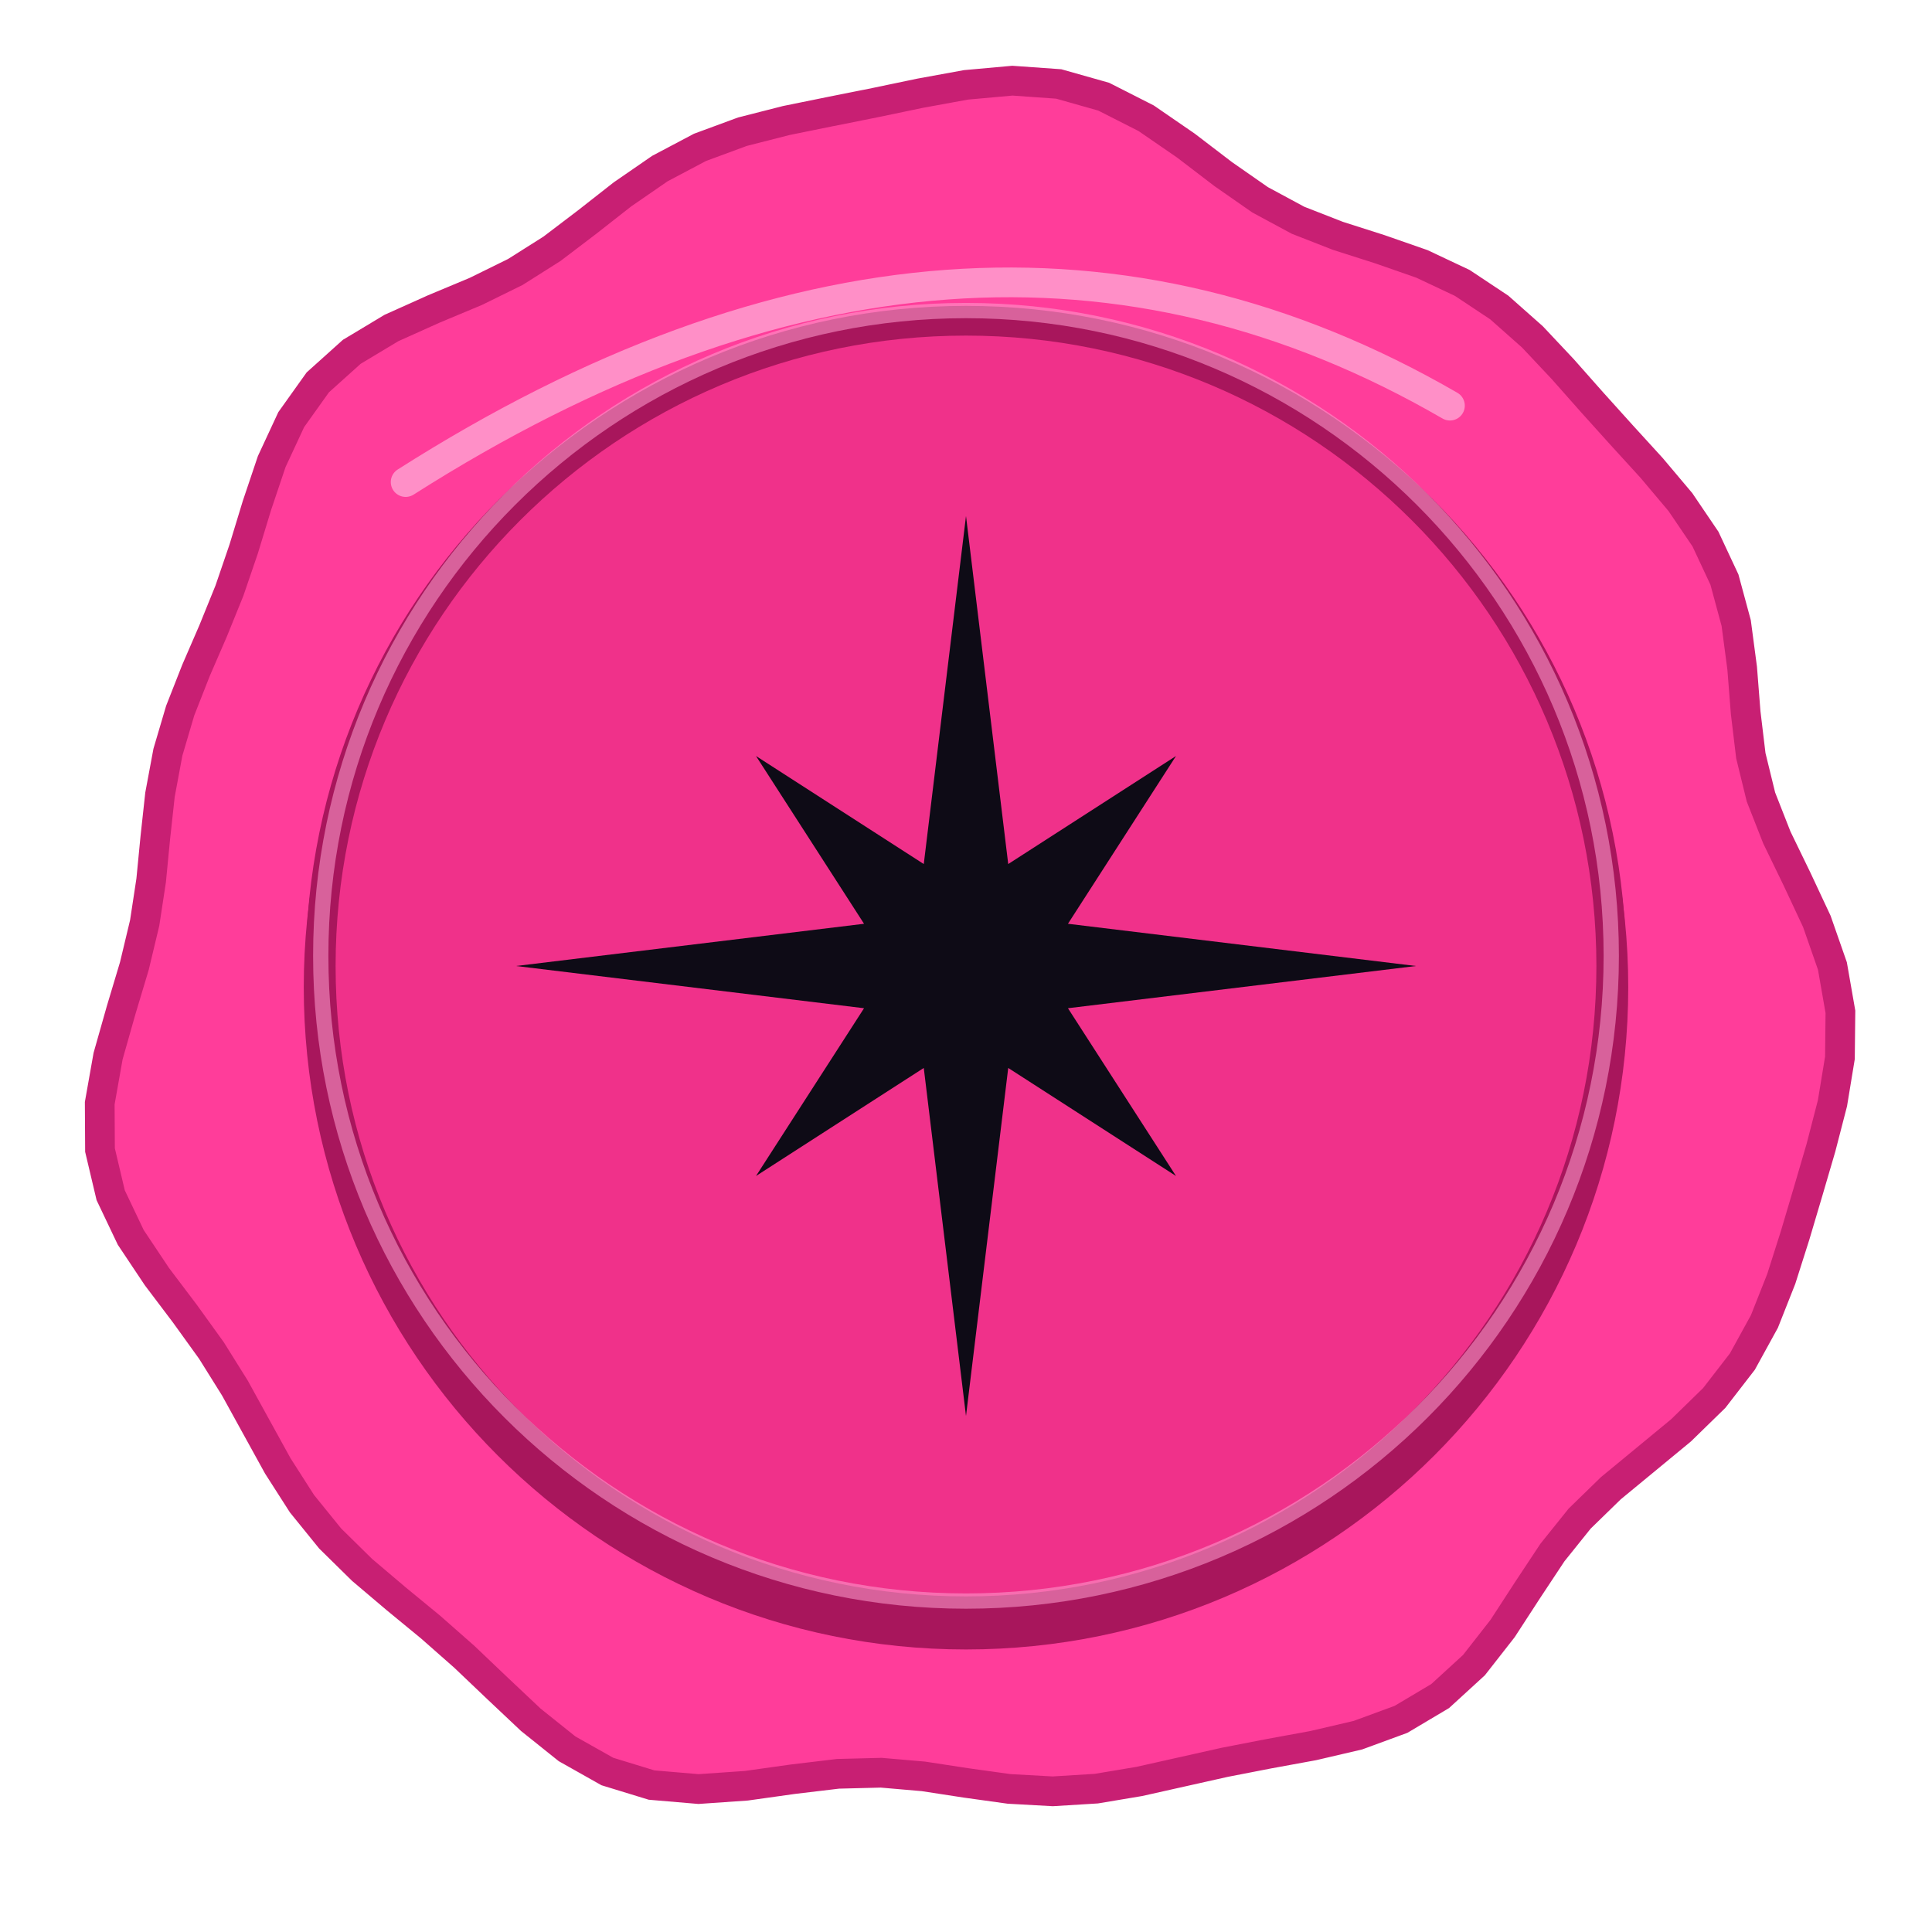
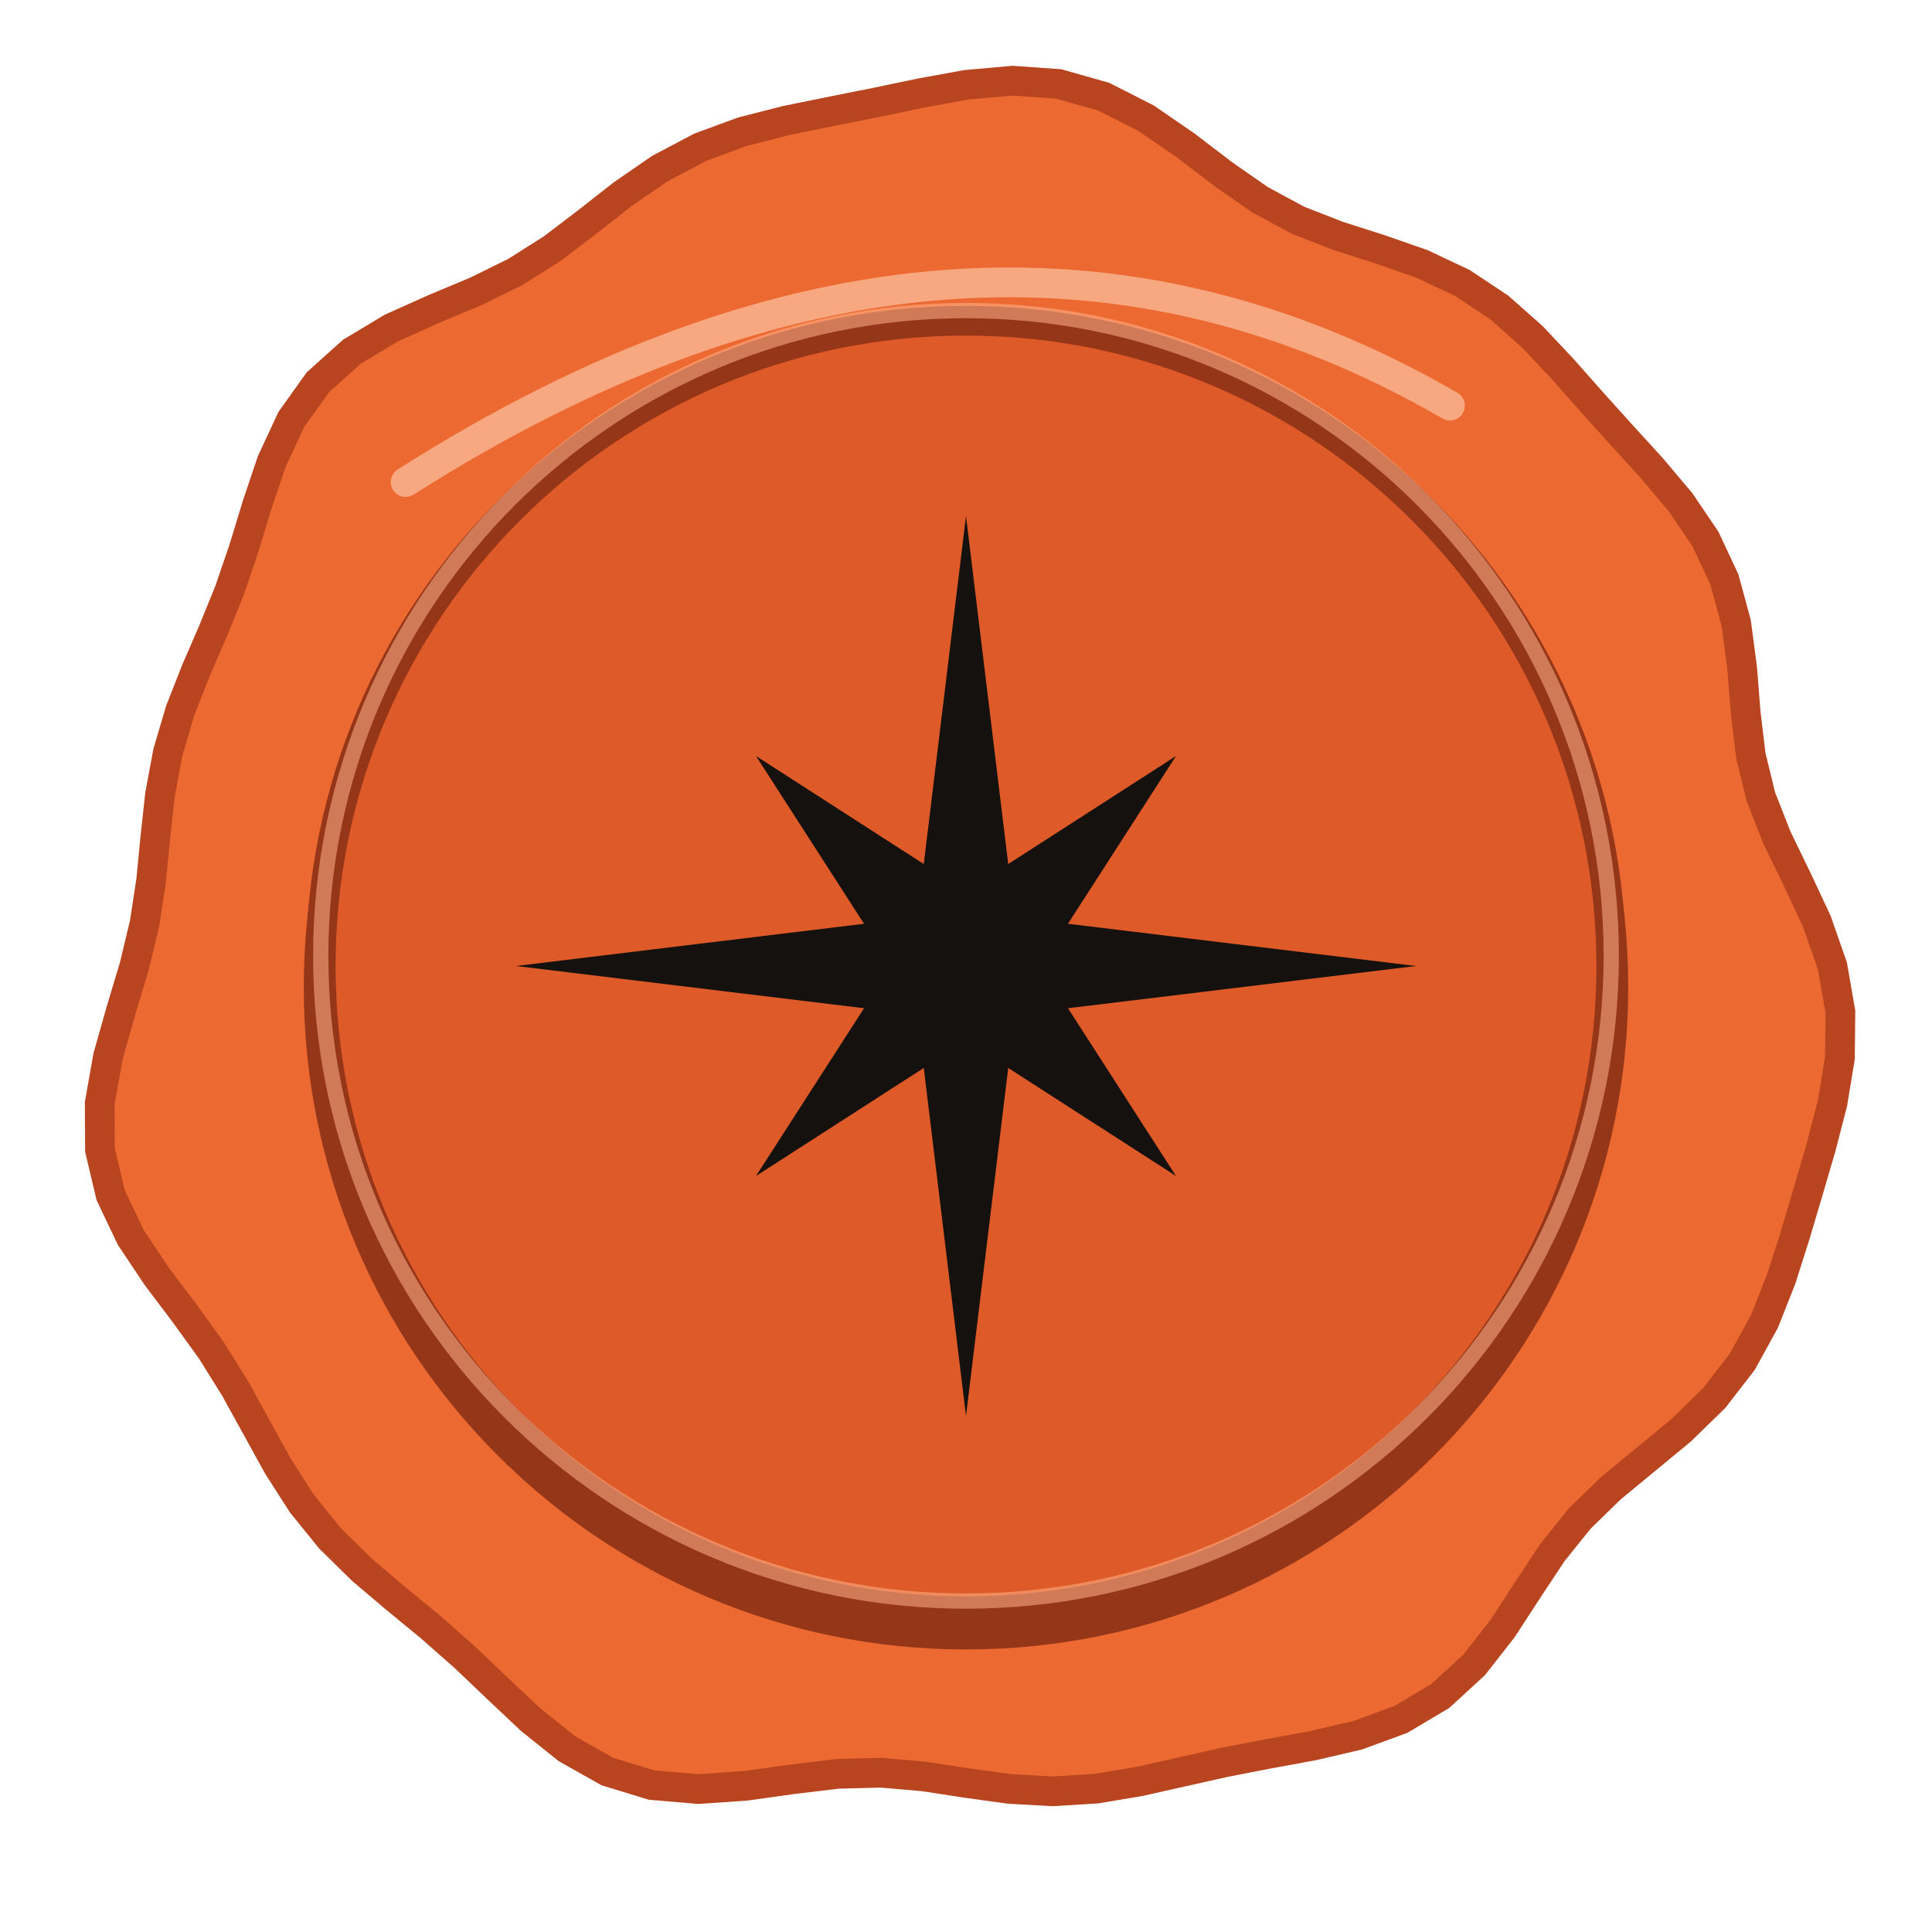
<svg xmlns="http://www.w3.org/2000/svg" width="512" height="512" viewBox="0 0 512 512">
-   <path d="M485.61,256.00L487.73,268.14L487.60,280.34L485.62,292.37L482.57,304.16L479.16,315.80L475.72,327.39L472.05,338.93L467.59,350.20L461.75,360.83L454.29,370.48L445.49,379.06L436.07,386.83L426.90,394.39L418.63,402.44L411.42,411.42L404.86,421.33L398.19,431.59L390.61,441.28L381.65,449.48L371.27,455.65L359.86,459.84L347.99,462.61L336.14,464.78L324.57,467.03L313.23,469.57L301.93,472.10L290.53,474.01L278.99,474.72L267.43,474.08L256.00,472.49L244.74,470.76L233.53,469.79L222.09,470.08L210.19,471.50L197.79,473.24L185.13,474.12L172.68,473.06L160.96,469.47L150.29,463.46L140.67,455.76L131.74,447.34L123.02,439.04L114.12,431.20L105.00,423.70L95.96,416.04L87.50,407.72L80.03,398.50L73.63,388.50L67.92,378.14L62.26,367.86L56.03,357.89L49.02,348.16L41.58,338.31L34.65,327.92L29.33,316.74L26.50,304.78L26.43,292.36L28.64,279.90L32.09,267.73L35.61,256.00L38.34,244.59L40.06,233.30L41.16,221.97L42.40,210.60L44.50,199.33L47.75,188.33L51.94,177.67L56.49,167.17L60.80,156.54L64.58,145.48L68.09,133.97L72.01,122.32L77.18,111.20L84.22,101.33L93.23,93.23L103.76,86.91L114.99,81.87L126.11,77.22L136.56,72.08L146.27,65.94L155.56,58.88L164.96,51.51L174.88,44.67L185.51,39.05L196.76,34.90L208.37,31.94L220.13,29.55L231.95,27.19L243.88,24.70L256.00,22.49L268.30,21.38L280.57,22.25L292.49,25.62L303.75,31.34L314.26,38.57L324.18,46.15L333.94,52.95L343.99,58.37L354.59,62.51L365.67,66.05L376.83,69.94L387.52,74.98L397.32,81.49L406.11,89.28L414.16,97.84L421.92,106.61L429.75,115.30L437.69,124.00L445.32,133.05L451.97,142.86L456.99,153.59L460.11,165.12L461.69,177.04L462.62,188.86L463.99,200.27L466.67,211.22L470.89,221.96L476.18,232.86L481.48,244.18Z" fill="#ff3d9a" stroke="#c81f73" stroke-width="7.875" />
-   <circle cx="256" cy="261.625" r="175.5" fill="#a8165c" />
-   <circle cx="256" cy="256" r="171" fill="#f0318a" stroke="#a8165c" stroke-width="7.875" />
-   <circle cx="256" cy="253.3" r="171" fill="none" stroke="#ff9fd0" stroke-opacity=".55" stroke-width="4.05" />
-   <path d="M107.5 127.75 Q256 33.25 384.25 107.5" fill="none" stroke="#ffc6e4" stroke-opacity=".6" stroke-linecap="round" stroke-width="7.875" />
-   <g color="#0e0b16" fill="#0e0b16">
+   <path d="M485.61,256.00L487.73,268.14L487.60,280.34L485.62,292.37L482.57,304.16L479.16,315.80L475.72,327.39L472.05,338.93L467.59,350.20L461.75,360.83L454.29,370.48L445.49,379.06L436.07,386.83L426.90,394.39L418.63,402.44L411.42,411.42L404.86,421.33L398.19,431.59L390.61,441.28L381.65,449.48L371.27,455.65L359.86,459.84L347.99,462.61L336.14,464.78L324.57,467.03L313.23,469.57L301.93,472.10L290.53,474.01L278.99,474.72L267.43,474.08L256.00,472.49L244.74,470.76L233.53,469.79L222.09,470.08L210.19,471.50L197.79,473.24L185.13,474.12L172.68,473.06L160.96,469.47L150.29,463.46L140.67,455.76L131.74,447.34L123.02,439.04L114.12,431.20L105.00,423.70L95.96,416.04L87.50,407.72L80.03,398.50L73.63,388.50L67.92,378.14L62.26,367.86L56.03,357.89L49.02,348.16L41.58,338.31L34.65,327.92L29.33,316.74L26.50,304.78L26.43,292.36L28.64,279.90L32.09,267.73L35.61,256.00L38.34,244.59L40.06,233.30L41.16,221.97L42.40,210.60L44.50,199.33L47.75,188.33L51.94,177.67L56.49,167.17L60.80,156.54L64.58,145.48L68.09,133.97L72.01,122.32L77.18,111.20L84.22,101.33L93.23,93.23L103.76,86.91L114.99,81.87L126.11,77.22L136.56,72.08L146.27,65.94L155.56,58.88L164.96,51.51L174.88,44.67L185.51,39.05L196.76,34.90L208.37,31.94L220.13,29.55L231.95,27.19L243.88,24.70L256.00,22.49L268.30,21.38L280.57,22.25L292.49,25.62L303.75,31.34L314.26,38.57L324.18,46.15L333.94,52.95L343.99,58.37L354.59,62.51L365.67,66.05L376.83,69.94L387.52,74.98L397.32,81.49L406.11,89.28L414.16,97.84L421.92,106.61L429.75,115.30L437.69,124.00L445.32,133.05L451.97,142.86L456.99,153.59L460.11,165.12L461.69,177.04L462.62,188.86L463.99,200.27L466.67,211.22L470.89,221.96L476.18,232.86L481.48,244.18Z" fill="#ec6a32" stroke="#b8451f" stroke-width="7.875" />
+   <circle cx="256" cy="261.625" r="175.5" fill="#963618" />
+   <circle cx="256" cy="256" r="171" fill="#de5a28" stroke="#963618" stroke-width="7.875" />
+   <circle cx="256" cy="253.3" r="171" fill="none" stroke="#ffb38a" stroke-opacity=".55" stroke-width="4.05" />
+   <path d="M107.5 127.75 Q256 33.25 384.25 107.5" fill="none" stroke="#ffd2b5" stroke-opacity=".6" stroke-linecap="round" stroke-width="7.875" />
+   <g color="#15110e" fill="#15110e">
    <path d="M256.00,136.75L267.19,228.98L311.65,200.35L283.02,244.81L375.25,256.00L283.02,267.19L311.65,311.65L267.19,283.02L256.00,375.25L244.81,283.02L200.35,311.65L228.98,267.19L136.75,256.00L228.98,244.81L200.35,200.35L244.81,228.98Z" />
  </g>
</svg>
